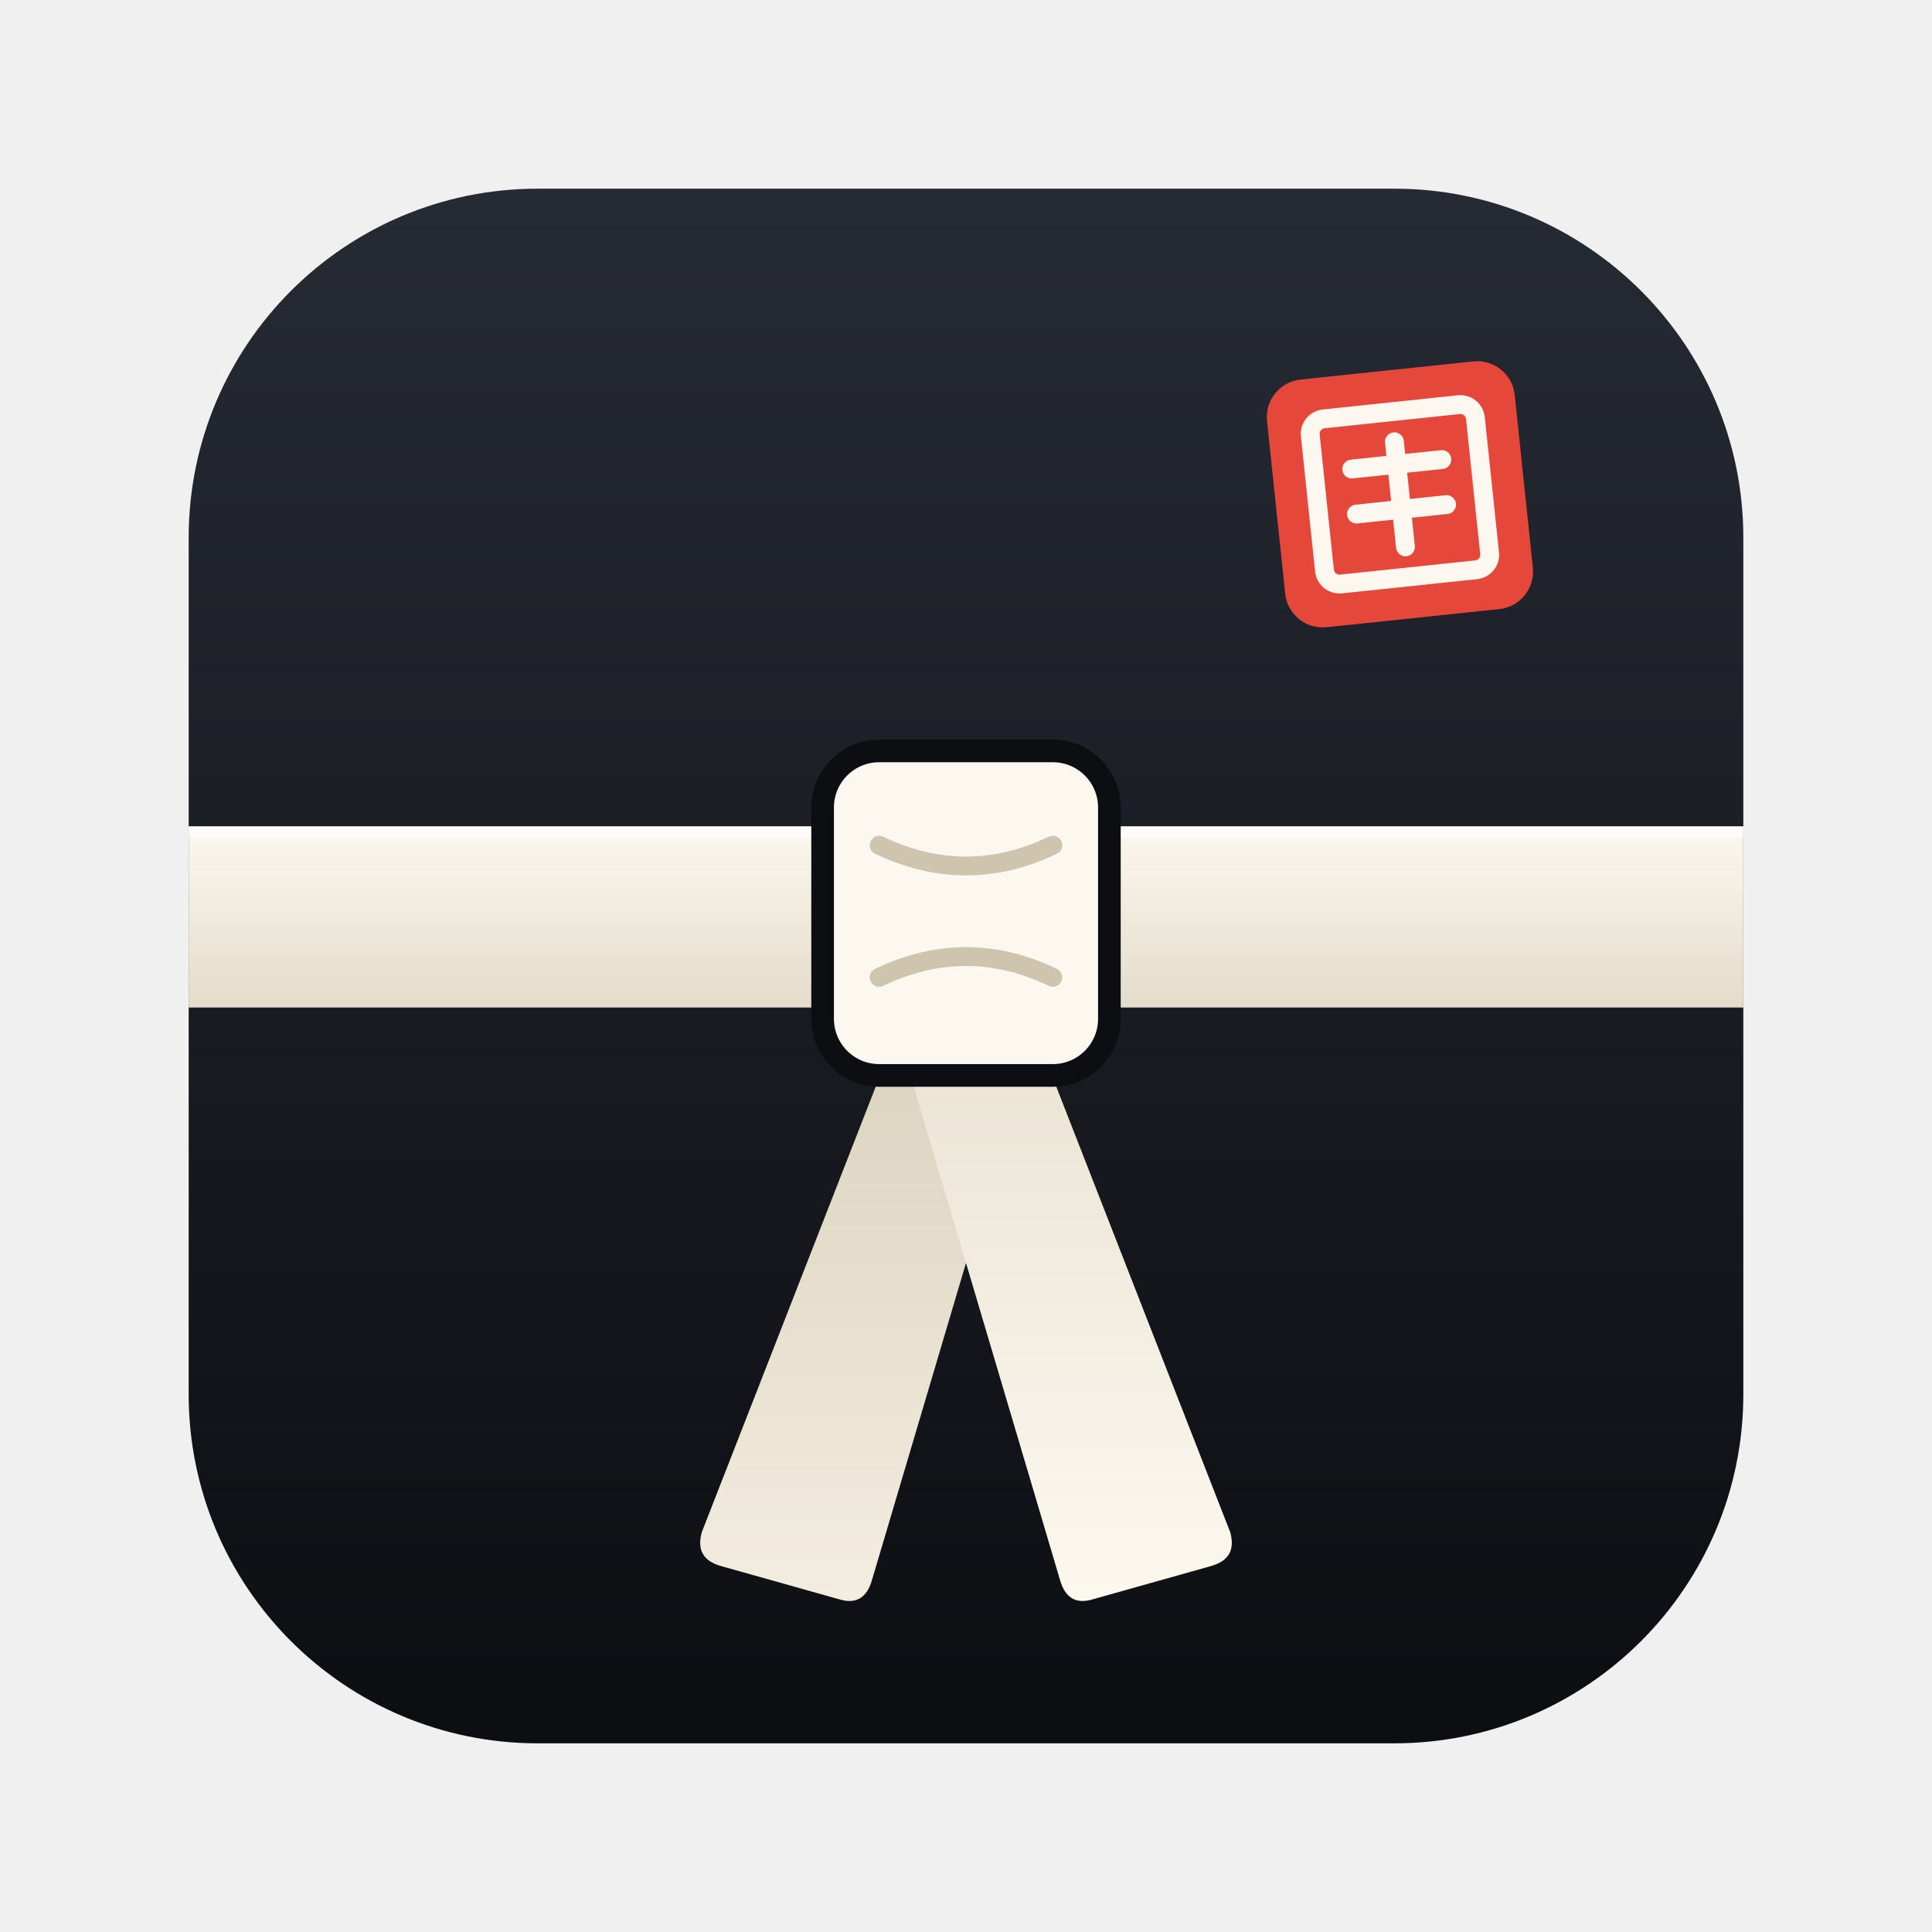
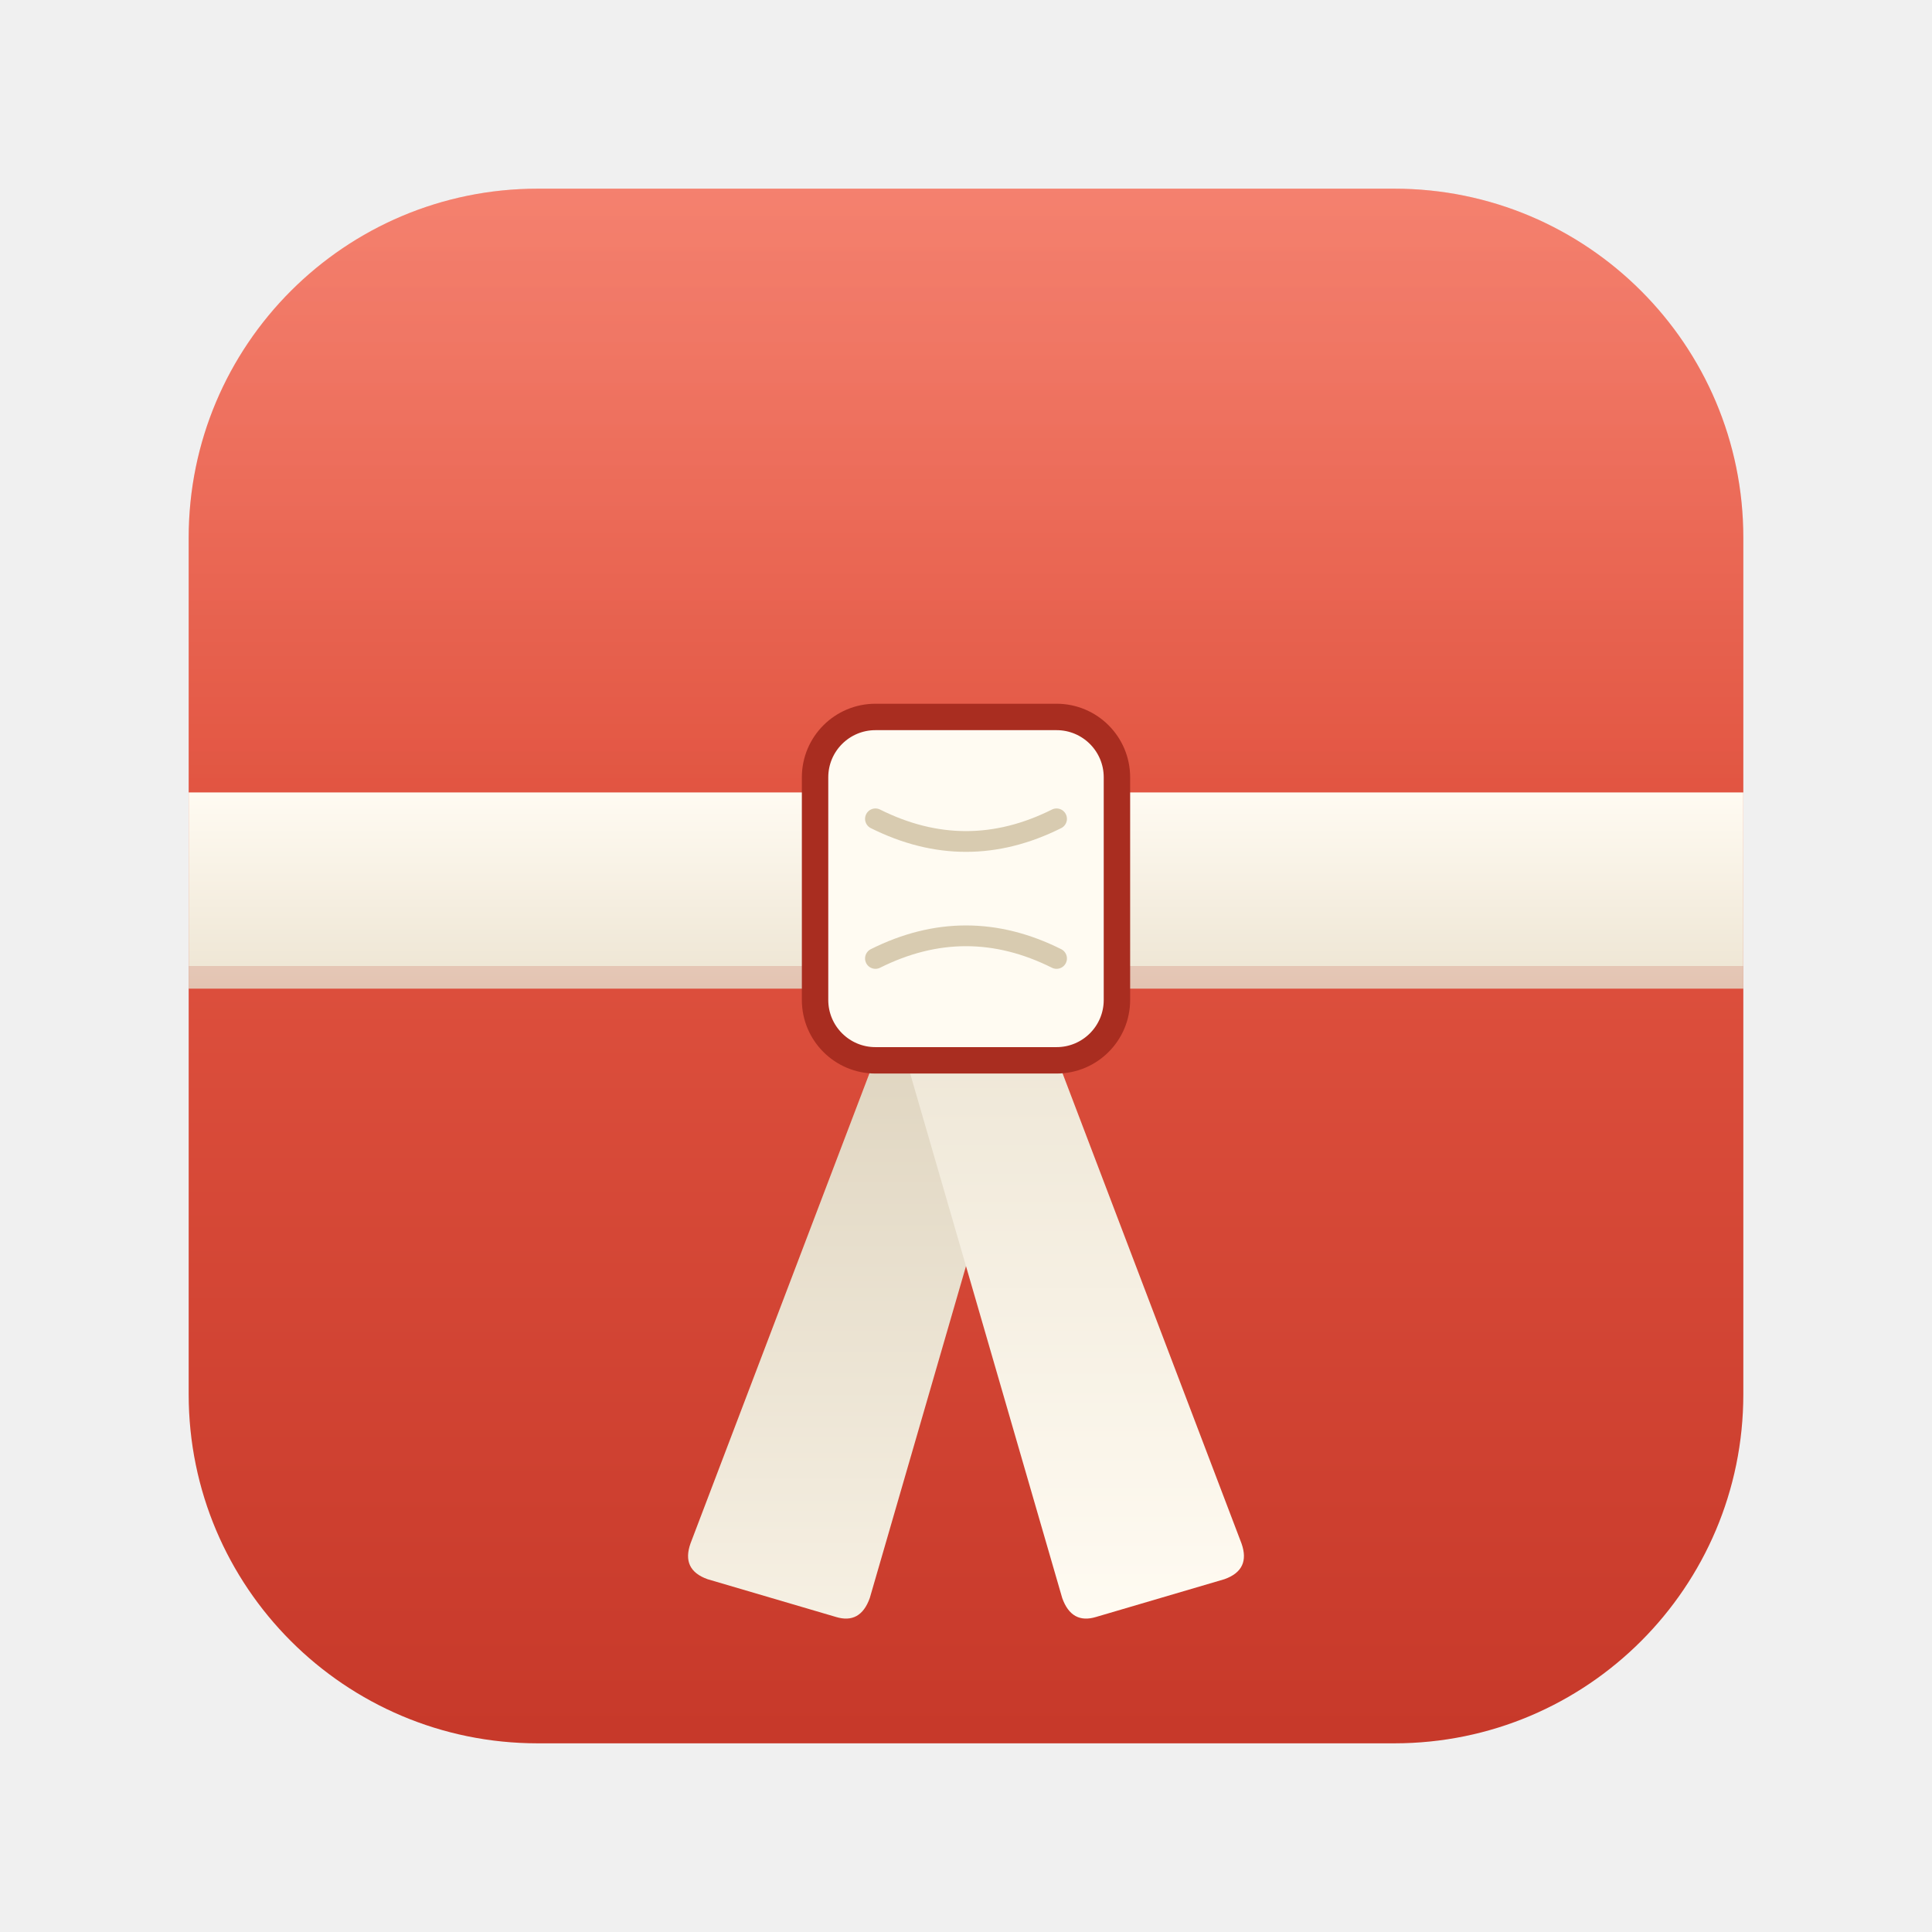
<svg xmlns="http://www.w3.org/2000/svg" width="1024" height="1024" viewBox="0 0 1024 1024">
  <defs>
    <linearGradient id="tile" x1="0" y1="0" x2="0" y2="1">
-       <stop offset="0" stop-color="#262A33" />
-       <stop offset="1" stop-color="#0D0E12" />
+       <stop offset="0" stop-color="#F2654F" />
+       <stop offset="1" stop-color="#C7392A" />
    </linearGradient>
    <linearGradient id="belt" x1="0" y1="0" x2="0" y2="1">
-       <stop offset="0" stop-color="#FCF8EF" />
-       <stop offset="1" stop-color="#E4DCCB" />
+       <stop offset="0" stop-color="#FFFBF2" />
+       <stop offset="1" stop-color="#EDE4D2" />
    </linearGradient>
    <linearGradient id="tailL" x1="0" y1="0" x2="0" y2="1">
-       <stop offset="0" stop-color="#D9D0BC" />
-       <stop offset="1" stop-color="#F3EDE0" />
+       <stop offset="0" stop-color="#DCD1BB" />
+       <stop offset="1" stop-color="#F6F0E3" />
    </linearGradient>
    <linearGradient id="tailR" x1="0" y1="0" x2="0" y2="1">
-       <stop offset="0" stop-color="#E9E2D2" />
-       <stop offset="1" stop-color="#FCF8EF" />
+       <stop offset="0" stop-color="#ECE4D3" />
+       <stop offset="1" stop-color="#FFFBF2" />
+     </linearGradient>
+     <linearGradient id="gloss" x1="0" y1="0" x2="0" y2="1">
+       <stop offset="0" stop-color="#FFFFFF" stop-opacity="0.18" />
+       <stop offset="1" stop-color="#FFFFFF" stop-opacity="0" />
    </linearGradient>
    <clipPath id="clip">
      <rect x="100" y="100" width="824" height="824" rx="185" />
    </clipPath>
  </defs>
  <rect x="100" y="100" width="824" height="824" rx="185" fill="url(#tile)" />
  <g clip-path="url(#clip)">
-     <rect x="100" y="438" width="824" height="96" fill="url(#belt)" />
-     <rect x="100" y="438" width="824" height="6" fill="#FFFFFF" opacity="0.6" />
-     <path d="M486 520 L372 812 Q368 826 382 830 L446 848 Q458 851 462 838 L548 548 Z" fill="url(#tailL)" />
-     <path d="M538 520 L652 812 Q656 826 642 830 L578 848 Q566 851 562 838 L476 548 Z" fill="url(#tailR)" />
-     <rect x="436" y="398" width="152" height="172" rx="30" fill="#FCF8EF" stroke="#0D0E12" stroke-width="12" />
-     <path d="M466 448 Q512 470 558 448" fill="none" stroke="#CFC5AF" stroke-width="10" stroke-linecap="round" />
-     <path d="M466 518 Q512 496 558 518" fill="none" stroke="#CFC5AF" stroke-width="10" stroke-linecap="round" />
-   </g>
-   <g transform="rotate(-6 742 262)">
-     <rect x="676" y="196" width="132" height="132" rx="20" fill="#E5483B" />
-     <rect x="698" y="218" width="88" height="88" rx="8" fill="none" stroke="#FCF8EF" stroke-width="10" />
-     <path d="M718 246 H766 M742 234 V290 M718 270 H766" stroke="#FCF8EF" stroke-width="10" stroke-linecap="round" />
+     <rect x="100" y="100" width="824" height="330" fill="url(#gloss)" />
+     <rect x="100" y="420" width="824" height="104" fill="url(#belt)" />
+     <rect x="100" y="512" width="824" height="12" fill="#B83224" opacity="0.18" />
+     <path d="M484 508 L366 818 Q361 832 375 837 L443 857 Q456 861 461 847 L550 540 Z" fill="url(#tailL)" />
+     <path d="M540 508 L658 818 Q663 832 649 837 L581 857 Q568 861 563 847 L474 540 Z" fill="url(#tailR)" />
+     <rect x="432" y="380" width="160" height="182" rx="32" fill="#FFFBF2" stroke="#A92D20" stroke-width="14" />
+     <path d="M464 434 Q512 458 560 434" fill="none" stroke="#D8CBB0" stroke-width="11" stroke-linecap="round" />
+     <path d="M464 508 Q512 484 560 508" fill="none" stroke="#D8CBB0" stroke-width="11" stroke-linecap="round" />
  </g>
</svg>
